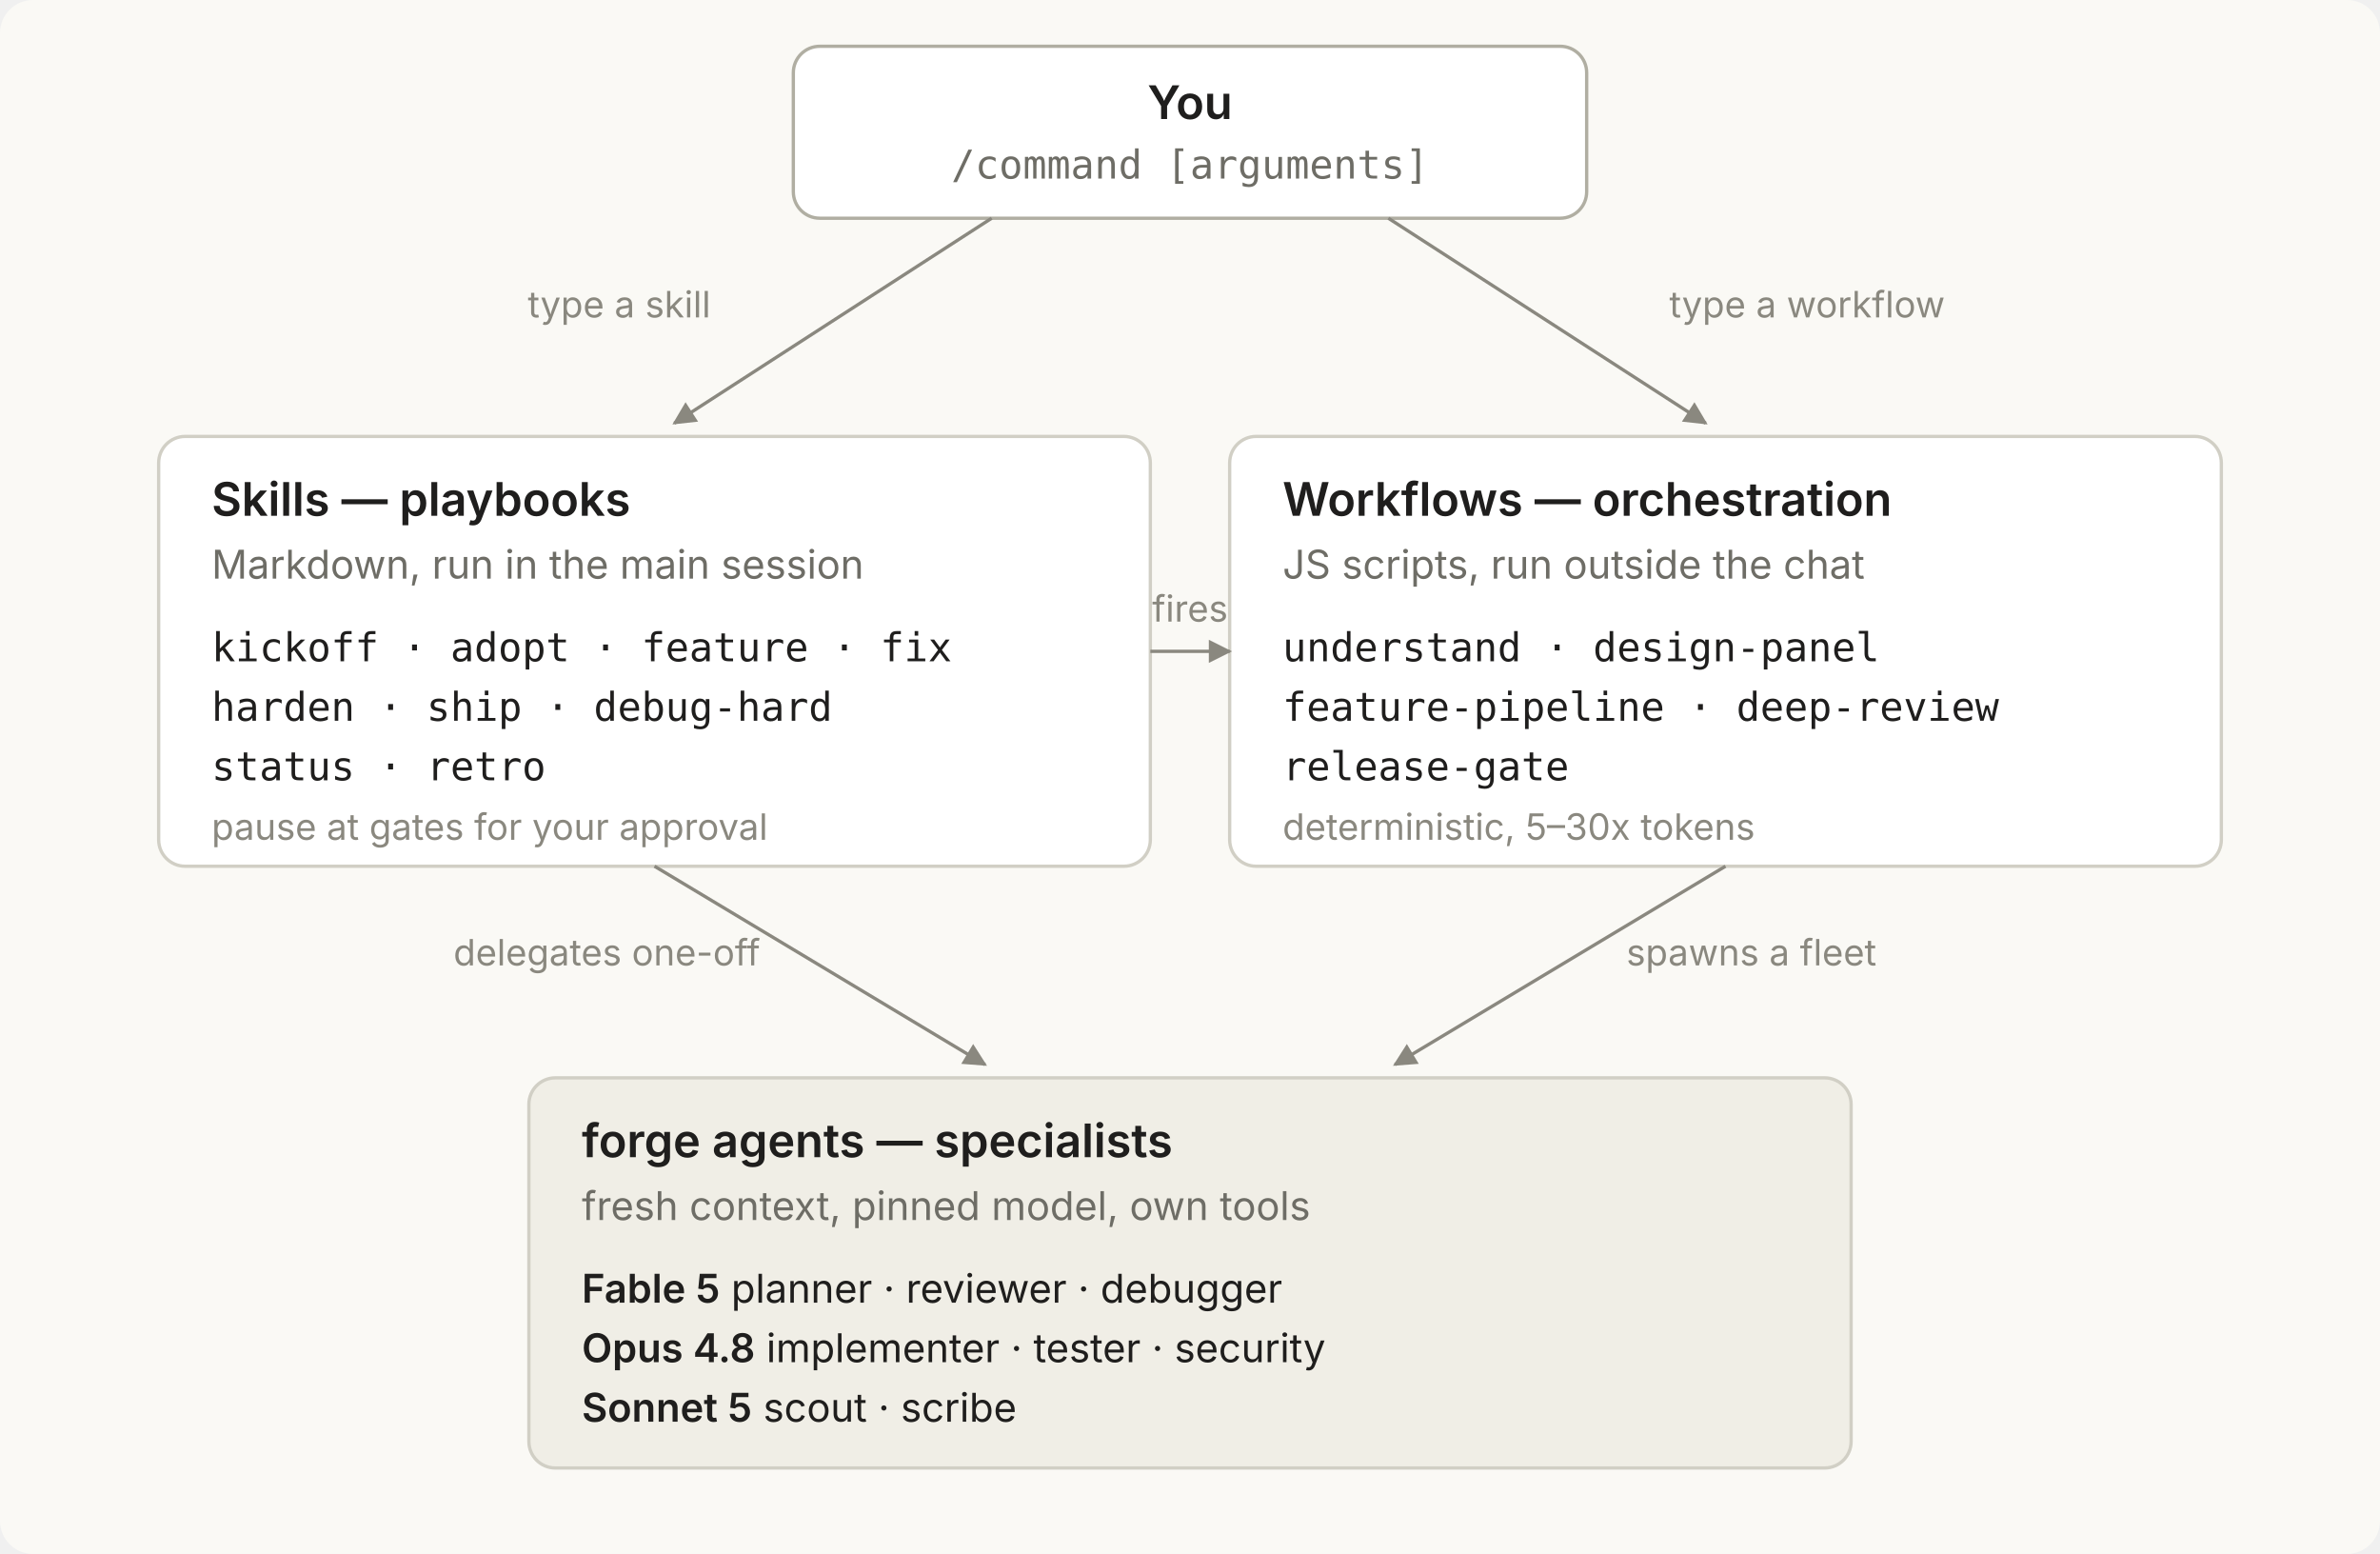
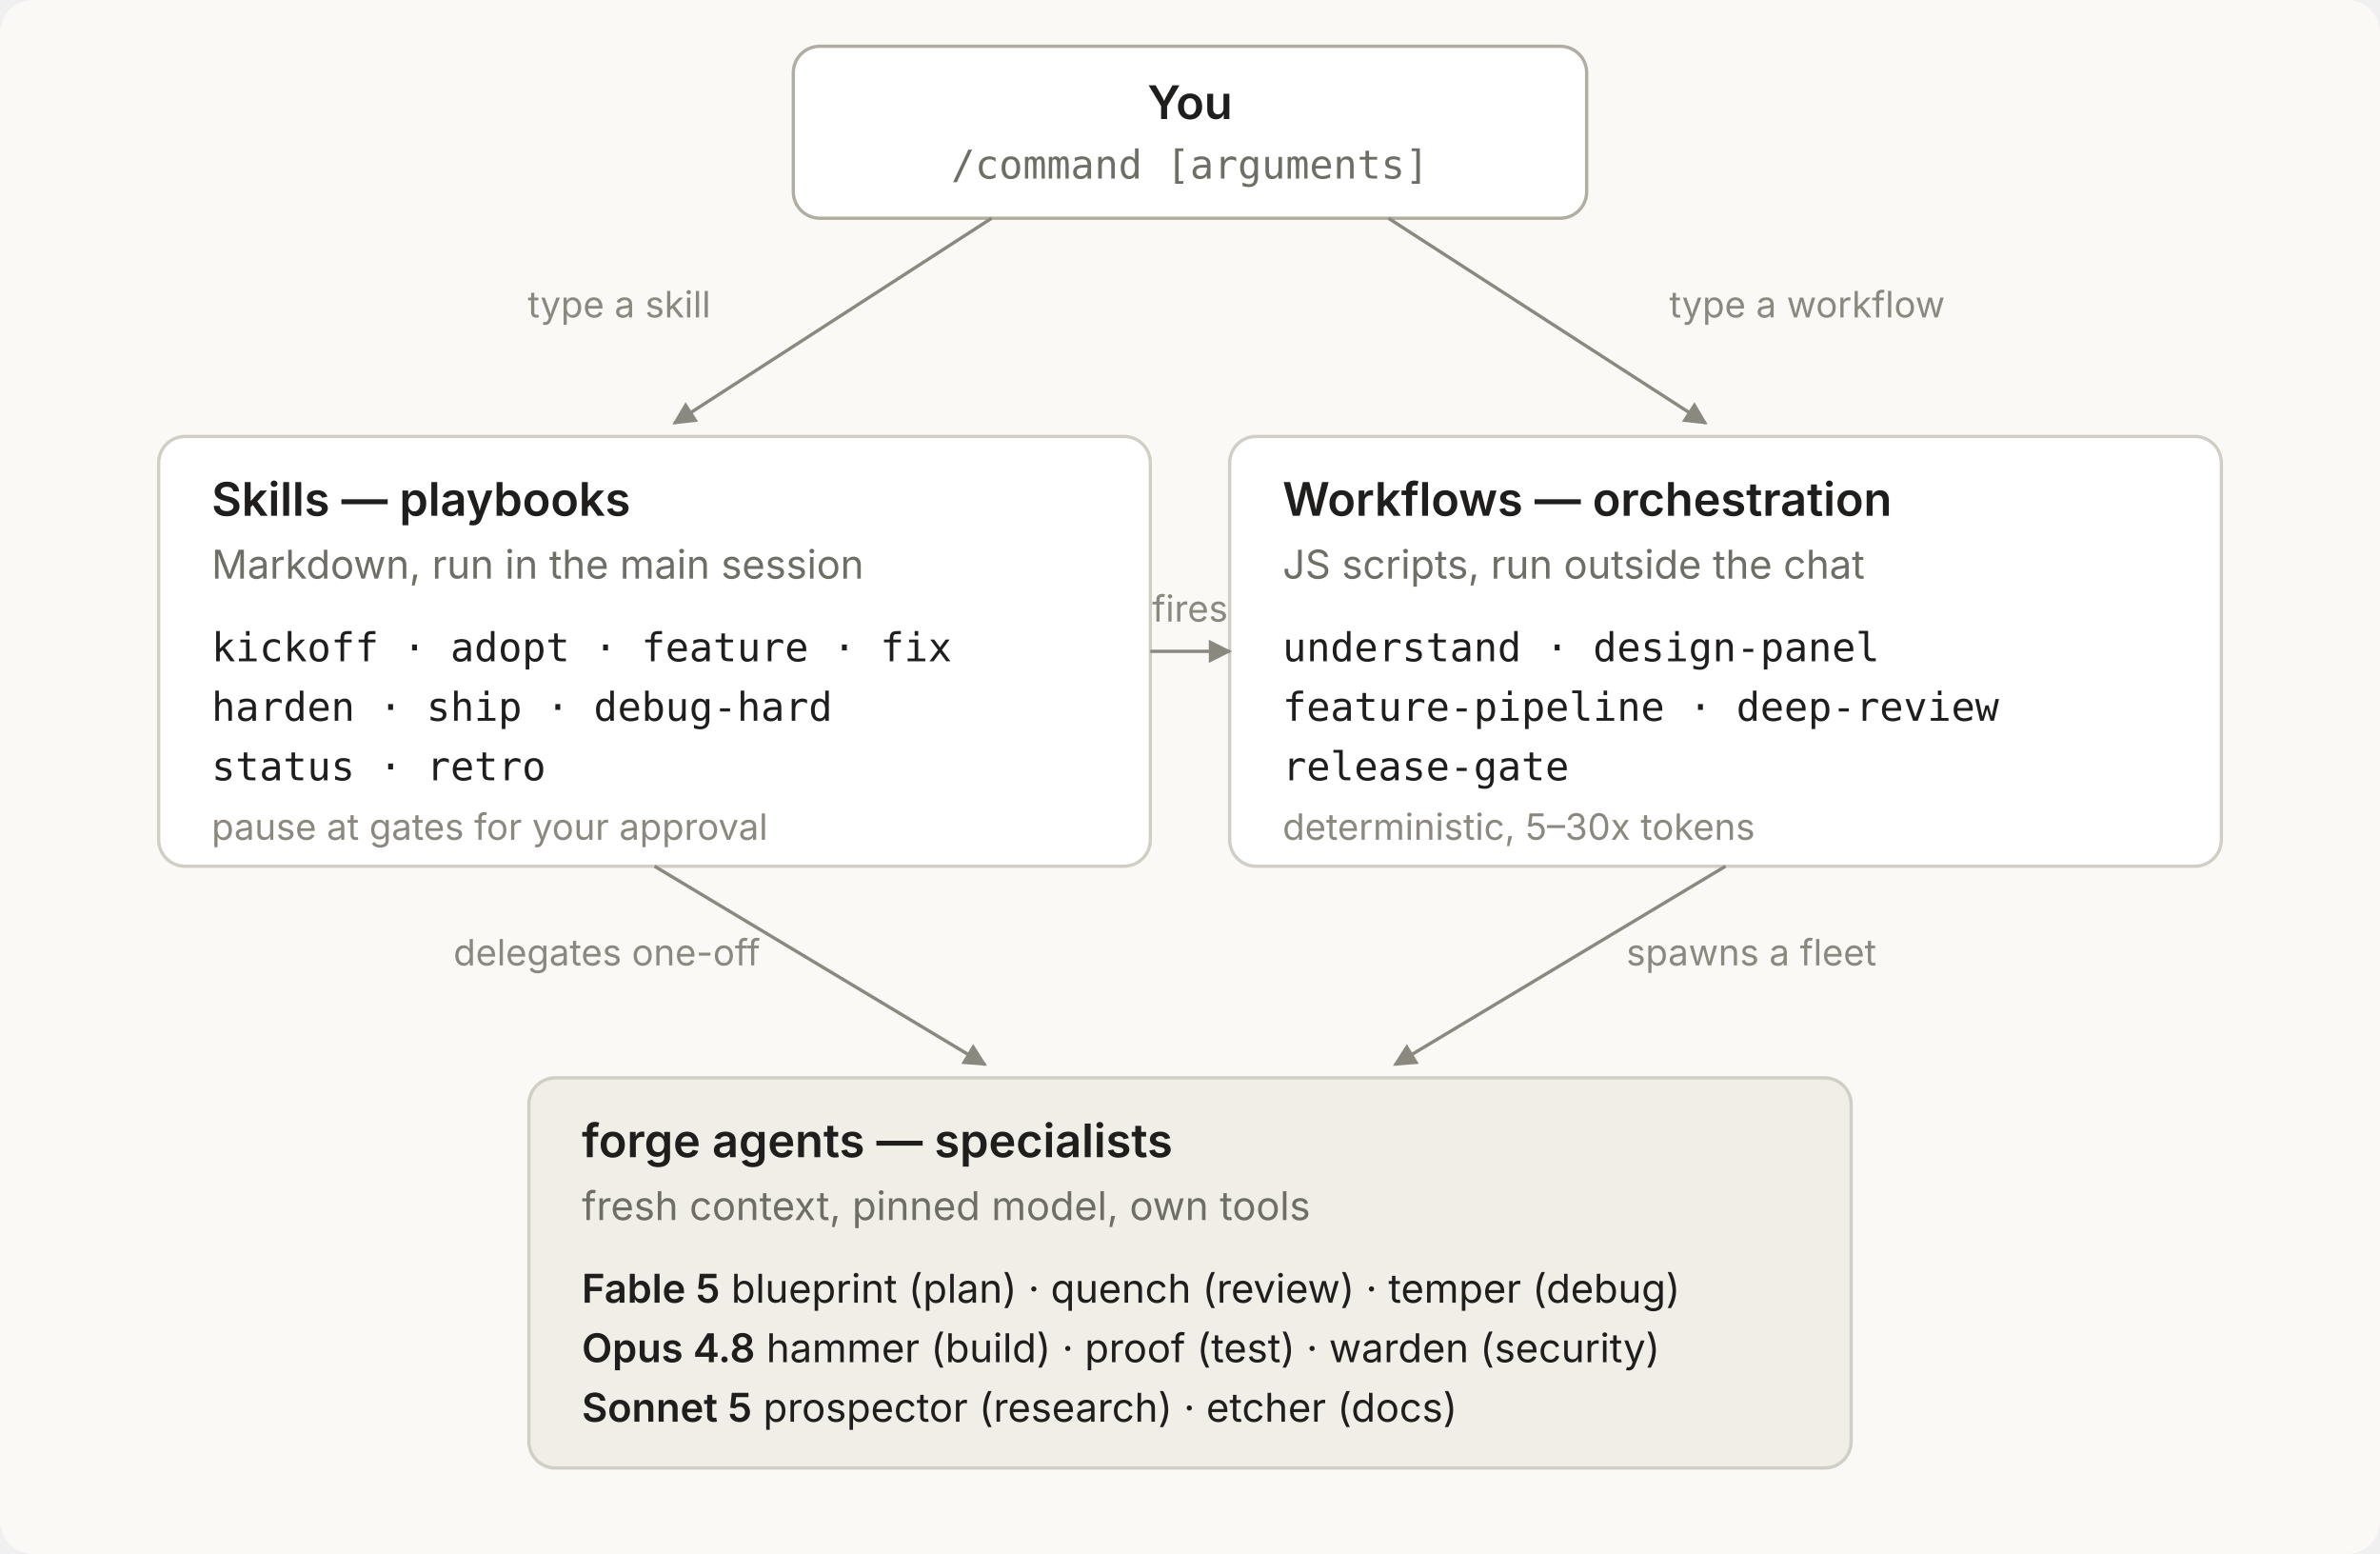
<svg xmlns="http://www.w3.org/2000/svg" viewBox="0 0 720 470" role="img" font-family="ui-sans-serif, system-ui, -apple-system, 'Segoe UI', sans-serif">
  <defs>
    <marker id="arr" viewBox="0 0 10 10" refX="9" refY="5" markerWidth="7" markerHeight="7" orient="auto-start-reverse">
      <path d="M0 0 L10 5 L0 10 z" fill="#8a887f" />
    </marker>
  </defs>
  <rect x="0" y="0" width="720" height="470" rx="10" fill="#faf9f5" />
  <rect x="240" y="14" width="240" height="52" rx="8" fill="#ffffff" stroke="#b0aea2" />
  <text x="360" y="36" text-anchor="middle" font-size="14" font-weight="600" fill="#1f1e1d">You</text>
  <text x="360" y="54" text-anchor="middle" font-size="12" font-family="ui-monospace, Consolas, monospace" fill="#6e6d66">/command [arguments]</text>
  <line x1="300" y1="66" x2="204" y2="128" stroke="#8a887f" marker-end="url(#arr)" />
  <text x="215" y="96" text-anchor="end" font-size="11" fill="#8a887f">type a skill</text>
  <line x1="420" y1="66" x2="516" y2="128" stroke="#8a887f" marker-end="url(#arr)" />
  <text x="505" y="96" font-size="11" fill="#8a887f">type a workflow</text>
  <rect x="48" y="132" width="300" height="130" rx="8" fill="#ffffff" stroke="#d1cfc5" />
  <text x="64" y="156" font-size="14" font-weight="600" fill="#1f1e1d">Skills — playbooks</text>
  <text x="64" y="175" font-size="12" fill="#6e6d66">Markdown, run in the main session</text>
  <text x="64" y="200" font-size="12" font-family="ui-monospace, Consolas, monospace" fill="#1f1e1d">kickoff · adopt · feature · fix</text>
  <text x="64" y="218" font-size="12" font-family="ui-monospace, Consolas, monospace" fill="#1f1e1d">harden · ship · debug-hard</text>
  <text x="64" y="236" font-size="12" font-family="ui-monospace, Consolas, monospace" fill="#1f1e1d">status · retro</text>
  <text x="64" y="254" font-size="11" fill="#8a887f">pause at gates for your approval</text>
  <rect x="372" y="132" width="300" height="130" rx="8" fill="#ffffff" stroke="#d1cfc5" />
  <text x="388" y="156" font-size="14" font-weight="600" fill="#1f1e1d">Workflows — orchestration</text>
  <text x="388" y="175" font-size="12" fill="#6e6d66">JS scripts, run outside the chat</text>
  <text x="388" y="200" font-size="12" font-family="ui-monospace, Consolas, monospace" fill="#1f1e1d">understand · design-panel</text>
  <text x="388" y="218" font-size="12" font-family="ui-monospace, Consolas, monospace" fill="#1f1e1d">feature-pipeline · deep-review</text>
  <text x="388" y="236" font-size="12" font-family="ui-monospace, Consolas, monospace" fill="#1f1e1d">release-gate</text>
  <text x="388" y="254" font-size="11" fill="#8a887f">deterministic, 5–30x tokens</text>
  <line x1="348" y1="197" x2="372" y2="197" stroke="#8a887f" marker-end="url(#arr)" />
  <text x="360" y="188" text-anchor="middle" font-size="11" fill="#8a887f">fires</text>
  <line x1="198" y1="262" x2="298" y2="322" stroke="#8a887f" marker-end="url(#arr)" />
  <text x="230" y="292" text-anchor="end" font-size="11" fill="#8a887f">delegates one-off</text>
  <line x1="522" y1="262" x2="422" y2="322" stroke="#8a887f" marker-end="url(#arr)" />
  <text x="492" y="292" font-size="11" fill="#8a887f">spawns a fleet</text>
  <rect x="160" y="326" width="400" height="118" rx="8" fill="#f0eee6" stroke="#d1cfc5" />
  <text x="176" y="350" font-size="14" font-weight="600" fill="#1f1e1d">forge agents — specialists</text>
  <text x="176" y="369" font-size="12" fill="#6e6d66">fresh context, pinned model, own tools</text>
  <text x="176" y="394" font-size="12" fill="#1f1e1d">
-     <tspan font-weight="600">Fable 5</tspan>  planner · reviewer · debugger</text>
+     <tspan font-weight="600">Fable 5</tspan>  blueprint (plan) · quench (review) · temper (debug)</text>
  <text x="176" y="412" font-size="12" fill="#1f1e1d">
-     <tspan font-weight="600">Opus 4.8</tspan>  implementer · tester · security</text>
+     <tspan font-weight="600">Opus 4.8</tspan>  hammer (build) · proof (test) · warden (security)</text>
  <text x="176" y="430" font-size="12" fill="#1f1e1d">
-     <tspan font-weight="600">Sonnet 5</tspan>  scout · scribe</text>
+     <tspan font-weight="600">Sonnet 5</tspan>  prospector (research) · etcher (docs)</text>
</svg>
